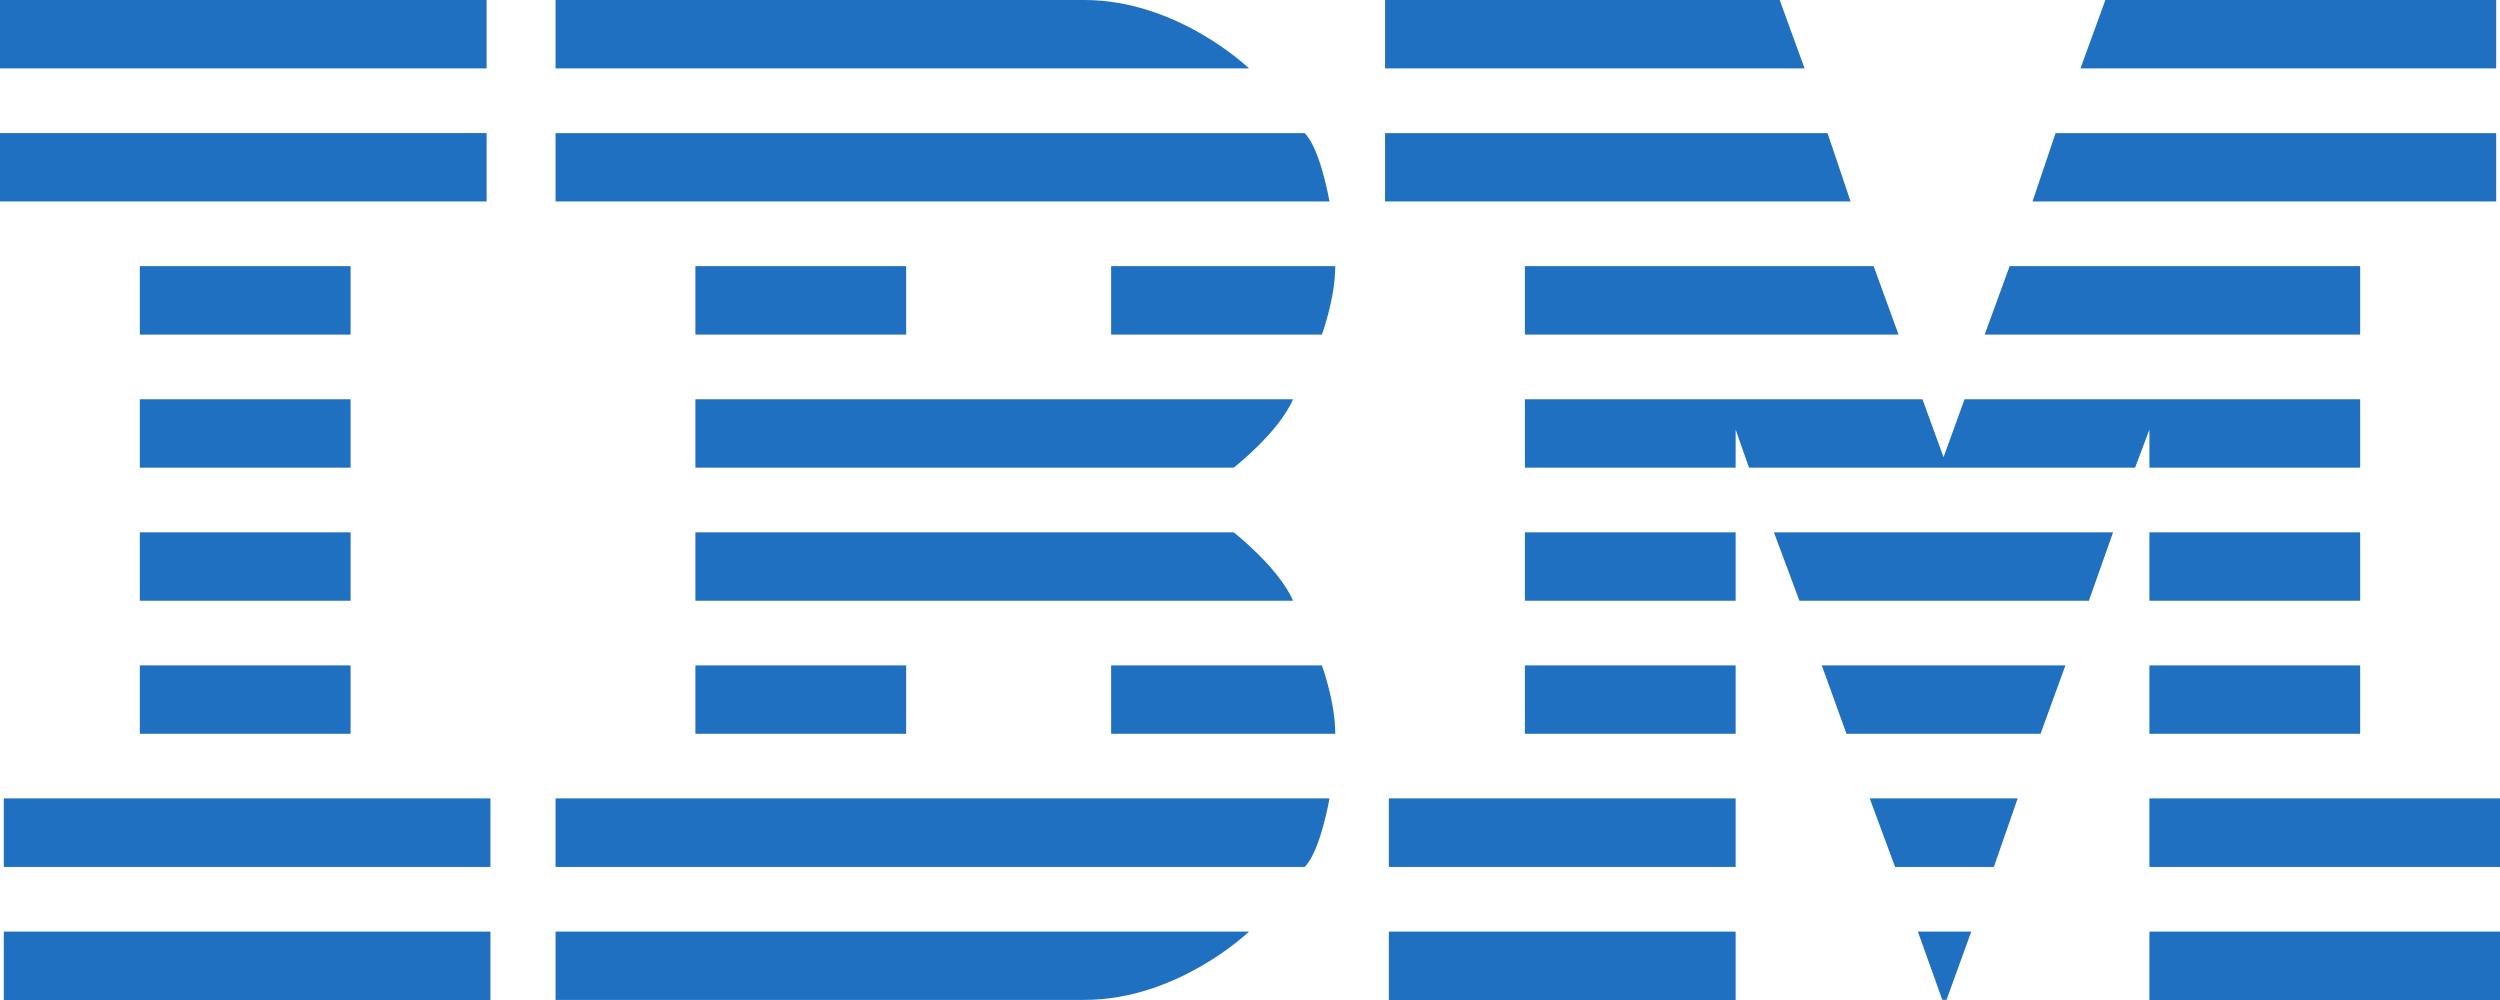
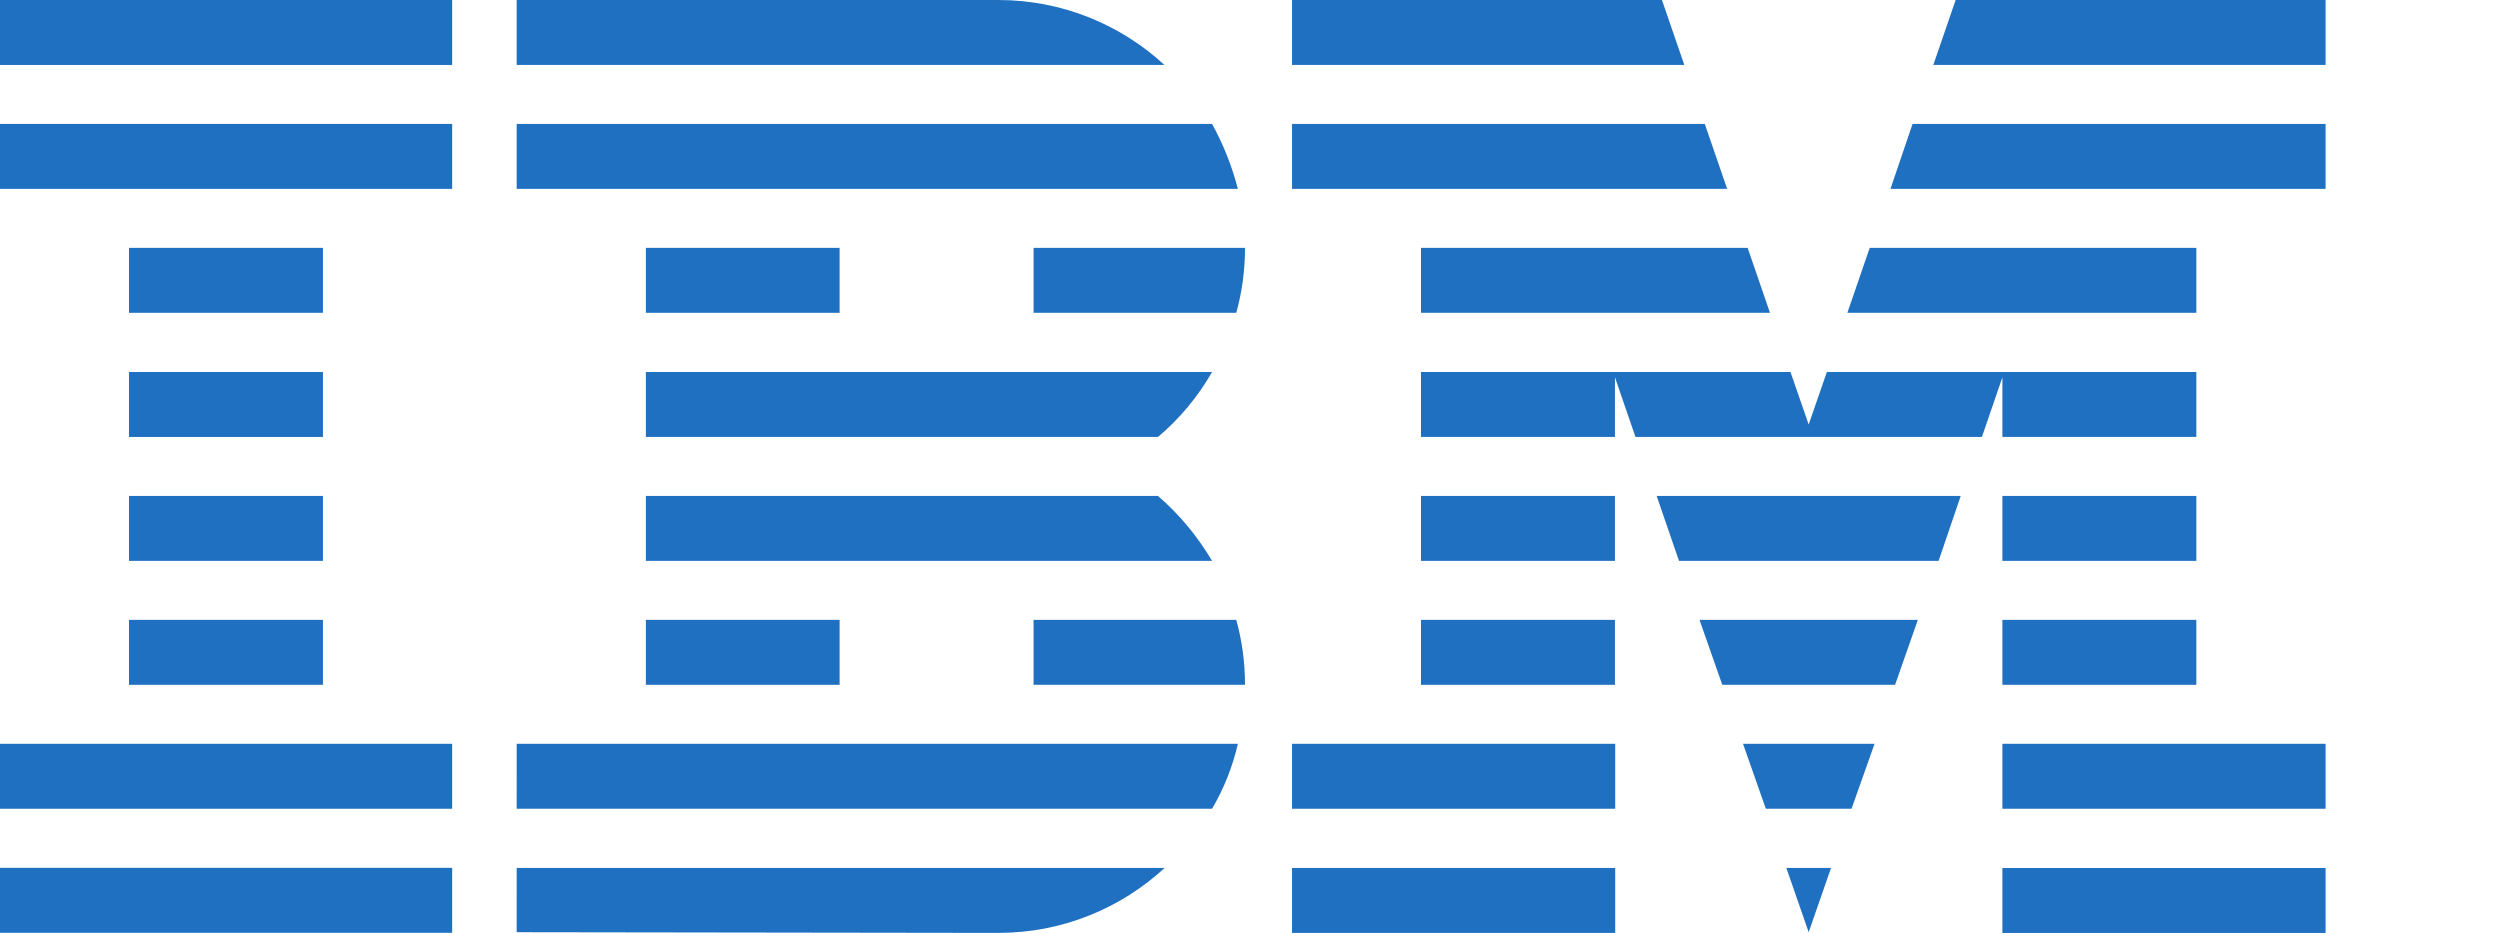
- <svg xmlns="http://www.w3.org/2000/svg" width="2500" height="1000" viewBox="0 0 1000 400">
-   <path d="M0 0v27.367h194.648V0H0zm222.226 0v27.367h277.383S471.276 0 433.75 0H222.226zm331.797 0v27.367h167.812L711.875 0H554.023zm288.125 0l-9.961 27.367h166.289V0H842.148zM0 53.222v27.367h194.648V53.222H0zm222.226.039V80.59h309.57s-3.615-21.063-9.922-27.329H222.226zm331.797 0V80.59h186.211l-9.219-27.329H554.023zm268.203 0l-9.219 27.329h185.469V53.261h-176.25zM55.937 106.444v27.406h84.297v-27.406H55.937zm222.227 0v27.406h84.297v-27.406h-84.297zm166.289 0v27.406h84.297s5.352-14.473 5.352-27.406h-89.649zm165.508 0v27.406h149.453l-9.961-27.406H609.961zm193.906 0l-10 27.406h150.195v-27.406H803.867zm-747.93 53.262v27.367h84.297v-27.367H55.937zm222.227 0v27.367h215.312s18.012-14.042 23.75-27.367H278.164zm331.797 0v27.367h84.297v-15.234l5.352 15.234h154.414l5.742-15.234v15.234h84.297v-27.367H785.82l-8.398 23.18-8.438-23.18H609.961zM55.937 212.928v27.367h84.297v-27.367H55.937zm222.227 0v27.367h239.062c-5.739-13.281-23.75-27.367-23.75-27.367H278.164zm331.797 0v27.367h84.297v-27.367h-84.297zm99.609 0l10.195 27.367h115.781l9.688-27.367H709.57zm150.195 0v27.367h84.297v-27.367h-84.297zM55.937 266.15v27.366h84.297V266.15H55.937zm222.227 0v27.366h84.297V266.15h-84.297zm166.289 0v27.366h89.648c0-12.915-5.352-27.366-5.352-27.366h-84.296zm165.508 0v27.366h84.297V266.15h-84.297zm118.75 0l9.883 27.366h77.617l9.961-27.366h-97.461zm131.054 0v27.366h84.297V266.15h-84.297zM1.523 319.372v27.406h194.648v-27.406H1.523zm220.703 0v27.406h299.648c6.307-6.275 9.922-27.406 9.922-27.406h-309.57zm333.321 0v27.406h138.711v-27.406H555.547zm192.343 0l10.156 27.406h39.492l9.531-27.406H747.89zm111.875 0v27.406H1000v-27.406H859.765zM1.523 372.633V400h194.648v-27.367H1.523zm220.703 0v27.328H433.75c37.526 0 65.859-27.328 65.859-27.328H222.226zm333.321 0V400h138.711v-27.367H555.547zm211.601 0l9.766 27.29 1.68.038 9.922-27.328h-21.368zm92.617 0V400H1000v-27.367H859.765z" fill="#1f70c1" />
+ <svg xmlns="http://www.w3.org/2000/svg" viewBox="0 0 1075 401.15" fill="#1f70c1">
+   <rect y="373.17" width="194.43" height="27.932" />
+   <rect y="319.83" width="194.43" height="27.932" />
+   <rect x="55.468" y="266.54" width="83.399" height="27.932" />
+   <rect x="55.468" y="213.25" width="83.399" height="27.932" />
+   <rect x="55.468" y="159.96" width="83.399" height="27.932" />
+   <rect x="55.468" y="106.58" width="83.399" height="27.932" />
+   <rect y="53.288" width="194.43" height="27.932" />
+   <rect width="194.43" height="27.932" />
+   <path d="m222.17 400.85 207.11 0.297c27.734 0 52.793-10.697 71.513-27.932h-278.62z" />
+   <path d="m222.17 347.76h299.03c5.051-8.617 8.815-18.027 11.094-27.932h-310.12z" />
+   <rect x="277.73" y="266.54" width="83.3" height="27.932" />
+   <path d="m444.43 266.54v27.932h90.927c0-9.608-1.288-19.017-3.764-27.932z" />
+   <path d="m497.92 213.25h-220.19v27.932h243.46c-6.34-10.698-14.165-20.107-23.277-27.932z" />
+   <path d="m277.73 159.96v27.932h220.19c9.311-7.825 17.135-17.235 23.277-27.932z" />
+   <rect x="277.73" y="106.58" width="83.3" height="27.932" />
+   <path d="m444.43 134.51h87.163c2.476-8.914 3.764-18.324 3.764-27.932h-90.927z" />
+   <path d="m521.2 53.288h-299.03v27.932h310.12c-2.575-9.905-6.339-19.314-11.093-27.932z" />
+   <path d="m429.28 0h-207.11v27.932h278.53c-18.621-17.235-43.878-27.932-71.414-27.932z" />
+   <polygon points="555.57 81.22 742.67 81.22 733.06 53.288 555.57 53.288" />
+   <polygon points="555.57 27.932 724.25 27.932 714.64 0 555.57 0" />
+   <polygon points="861.03 401.17 861.03 373.24 1e3 373.24 1e3 401.17" />
+   <polygon points="861.03 347.76 861.03 319.83 1e3 319.83 1e3 347.76" />
+   <polygon points="777.73 182.54 769.91 159.96 694.43 159.96 611.03 159.96 611.03 187.89 694.43 187.89 694.43 162.24 703.25 187.89 852.22 187.89 861.03 162.24 861.03 187.89 944.43 187.89 944.43 159.96 861.03 159.96 785.56 159.96" />
+   <polygon points="944.43 106.58 803.98 106.58 794.37 134.51 944.43 134.51" />
+   <polygon points="1e3 27.932 1e3 0 840.93 0 831.32 27.932" />
+   <polygon points="768.13 373.22 777.73 400.85 787.34 373.22" />
+   <polygon points="749.5 319.83 759.31 347.76 796.16 347.76 806.06 319.83" />
+   <polygon points="730.78 266.54 740.59 294.47 814.88 294.47 824.68 266.54" />
+   <polygon points="721.97 241.18 833.6 241.18 843.11 213.25 712.36 213.25" />
+   <polygon points="611.03 134.51 761.09 134.51 751.49 106.58 611.03 106.58" />
+   <polygon points="1e3 53.288 822.4 53.288 812.9 81.22 1e3 81.22" />
+   <rect x="555.57" y="373.22" width="138.97" height="27.932" />
+   <rect x="555.57" y="319.83" width="138.97" height="27.932" />
+   <rect x="611.03" y="266.54" width="83.399" height="27.932" />
+   <rect x="611.03" y="213.25" width="83.399" height="27.932" />
+   <rect x="861.03" y="213.25" width="83.399" height="27.932" />
+   <rect x="861.03" y="266.54" width="83.399" height="27.932" />
</svg>
